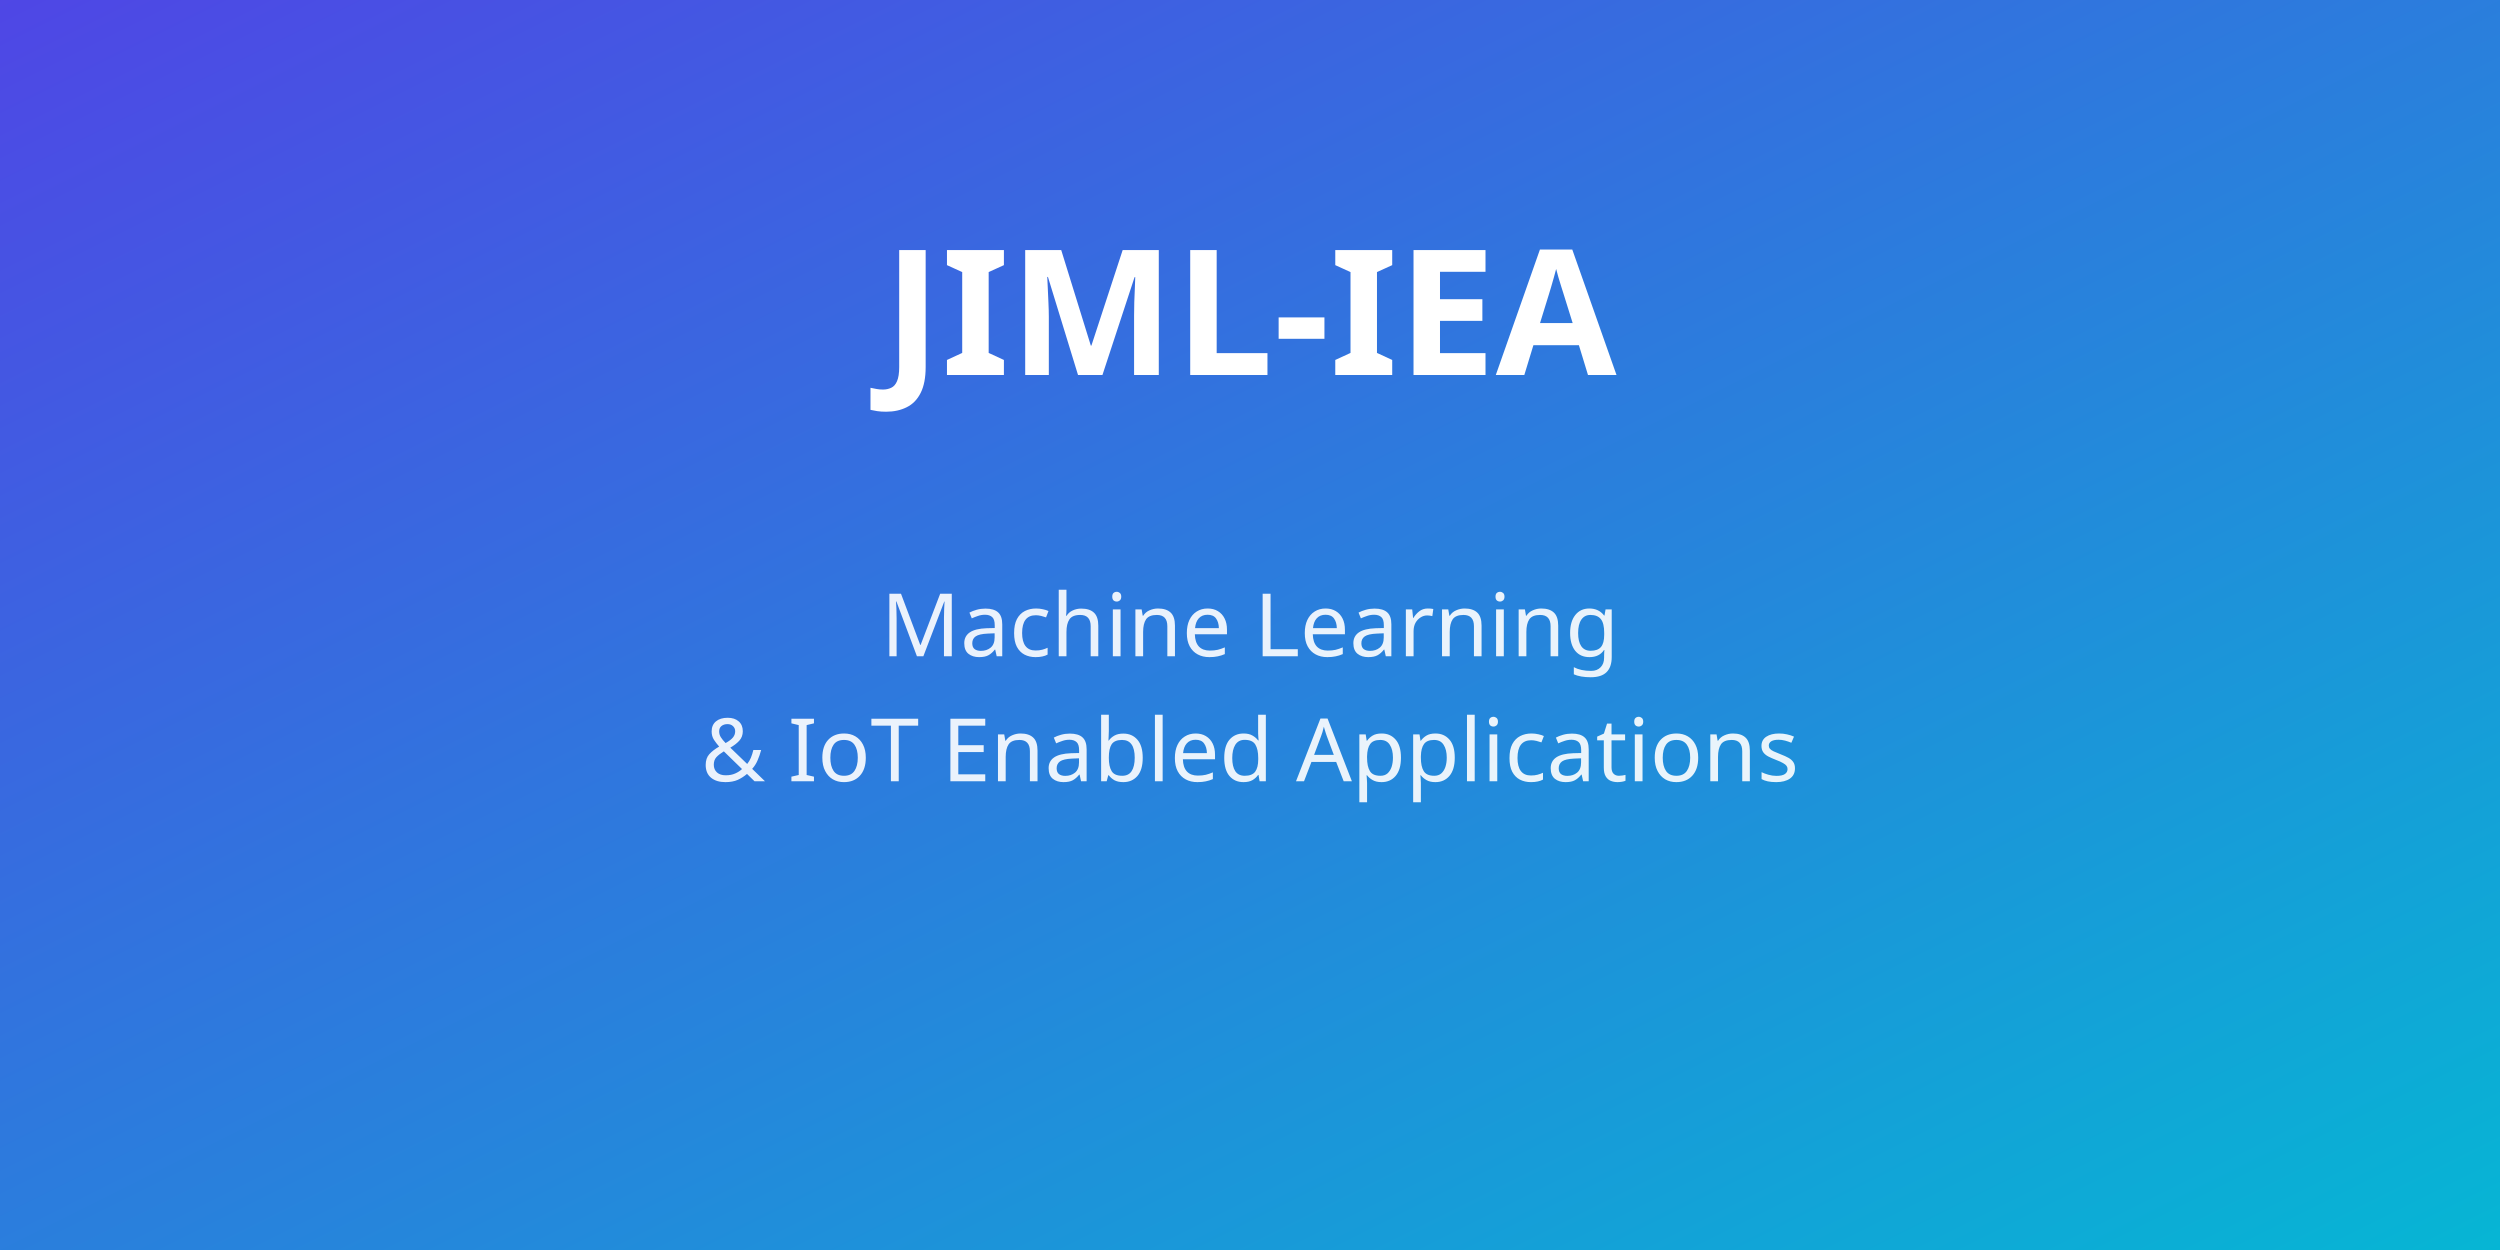
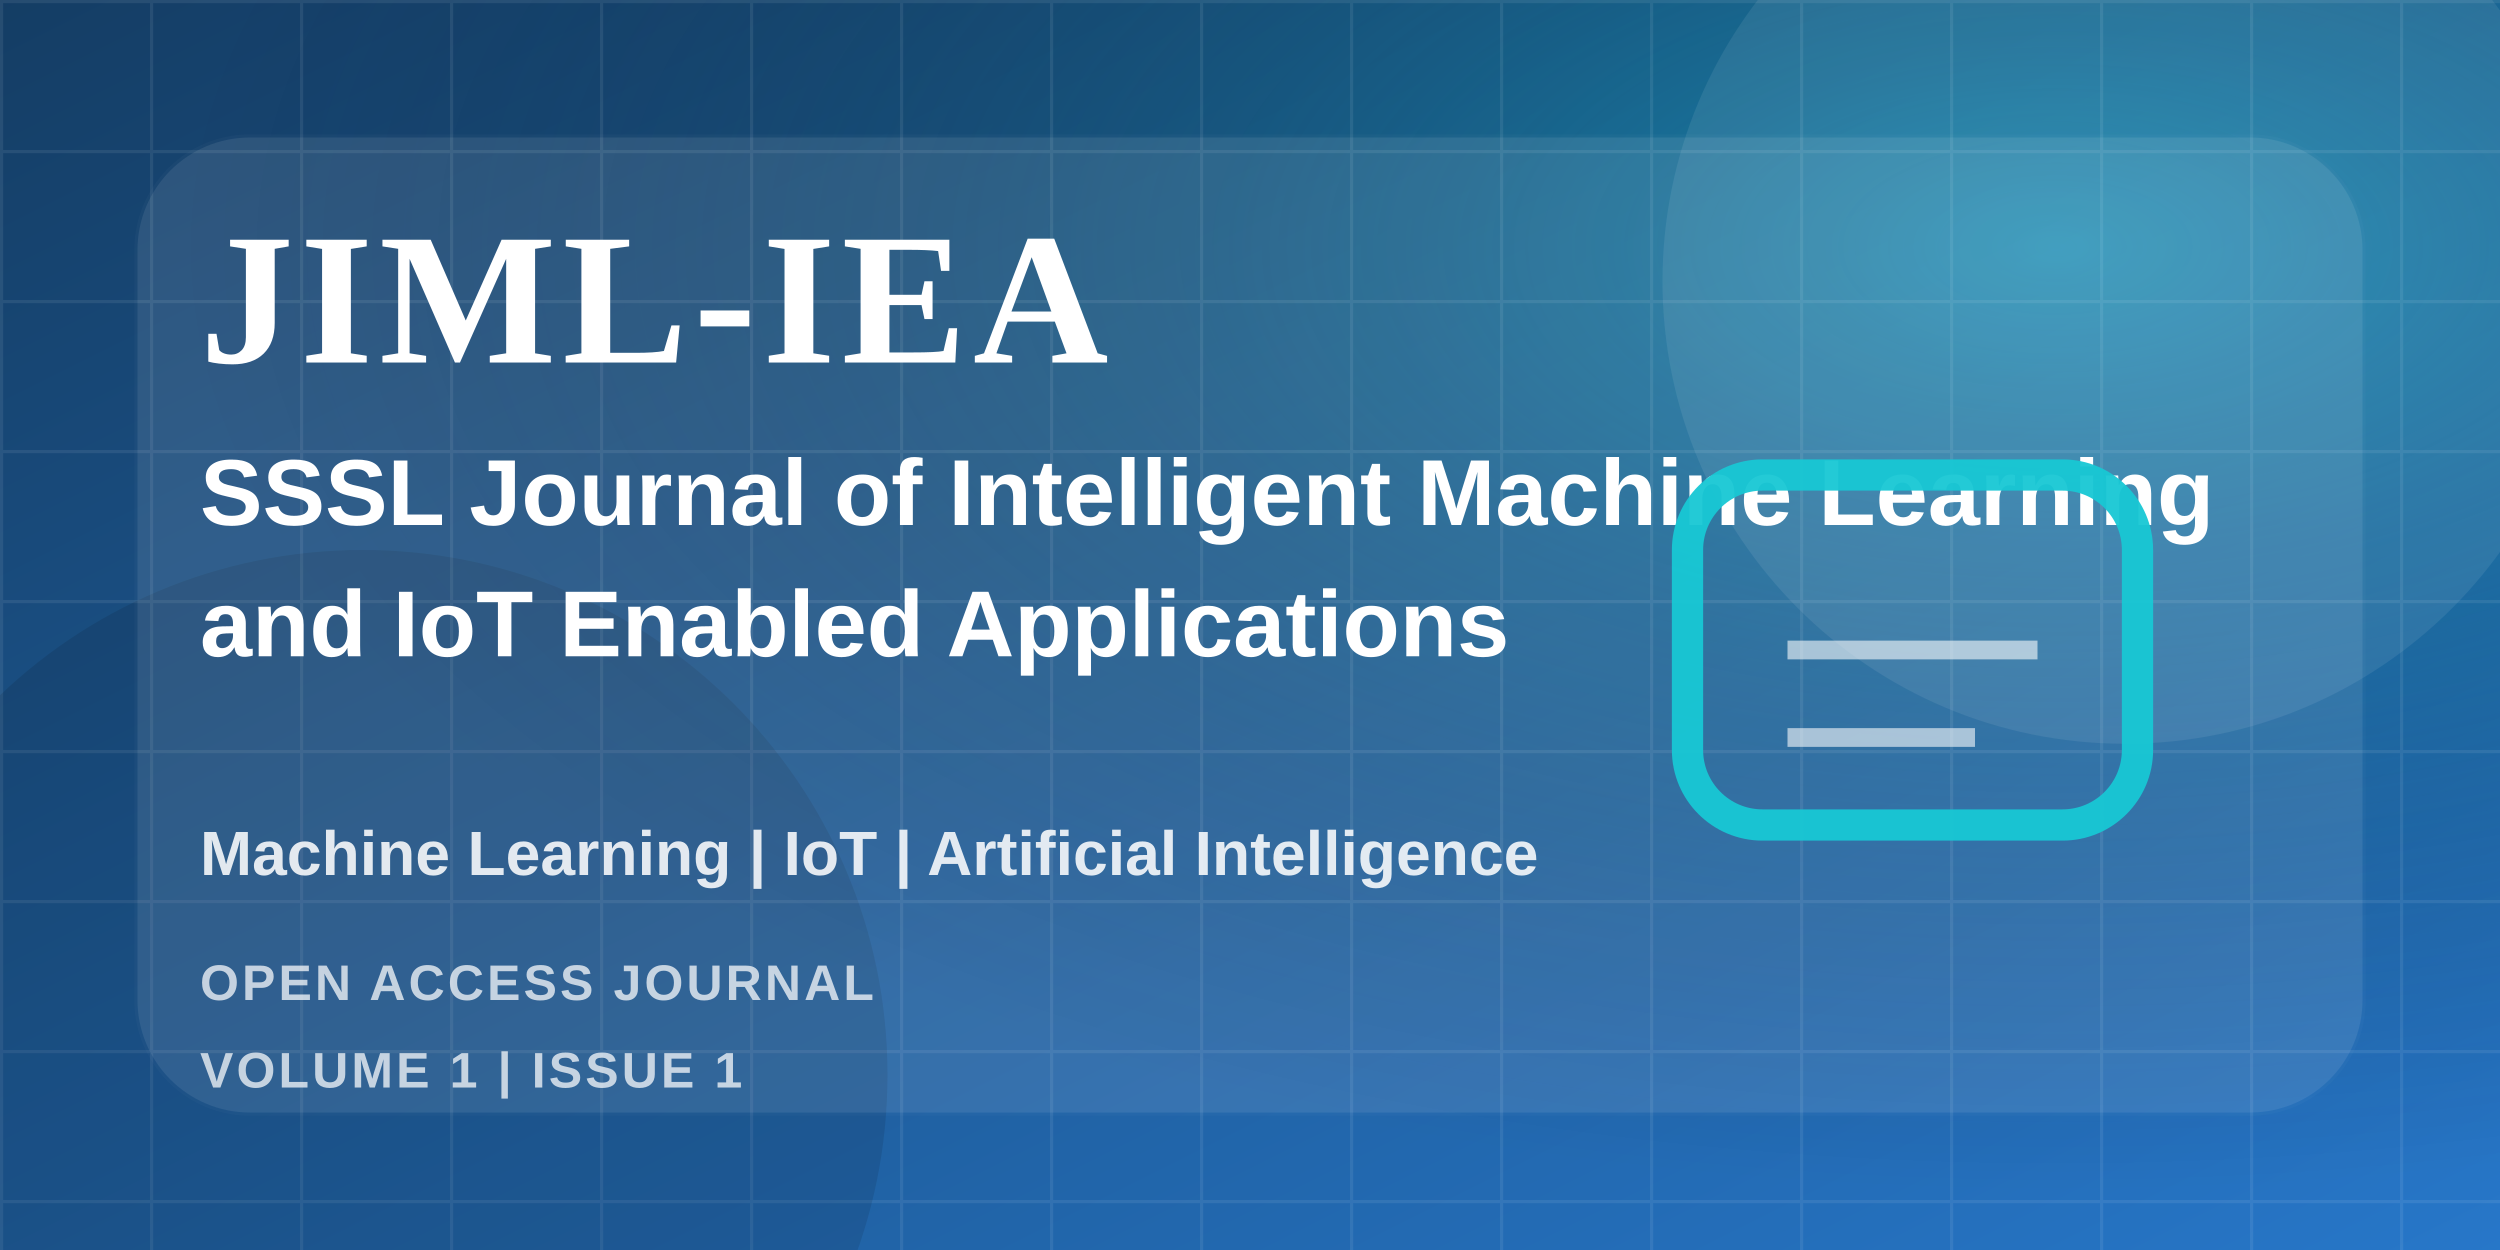
- <svg xmlns="http://www.w3.org/2000/svg" viewBox="0 0 400 200">
+ <svg xmlns="http://www.w3.org/2000/svg" viewBox="0 0 400 200" role="img" aria-labelledby="title-JIML-IEA desc-JIML-IEA">
  <defs>
-     <linearGradient id="gradML" x1="0%" y1="0%" x2="100%" y2="100%">
-       <stop offset="0%" style="stop-color:#4f46e5;stop-opacity:1" />
-       <stop offset="100%" style="stop-color:#06b6d4;stop-opacity:1" />
+     <linearGradient id="coverGrad13" x1="0%" y1="0%" x2="100%" y2="100%">
+       <stop offset="0%" stop-color="#143d64" />
+       <stop offset="100%" stop-color="#2777c9" />
    </linearGradient>
+     <radialGradient id="glow13" cx="82%" cy="20%" r="75%">
+       <stop offset="0%" stop-color="#18c7d4" stop-opacity="0.45" />
+       <stop offset="100%" stop-color="#000000" stop-opacity="0" />
+     </radialGradient>
+     <pattern id="grid13" width="24" height="24" patternUnits="userSpaceOnUse">
+       <path d="M24 0H0V24" fill="none" stroke="#ffffff" stroke-opacity="0.08" stroke-width="1" />
+     </pattern>
+     <style>
+       .code { font-family: Georgia, 'Times New Roman', serif; font-size: 30px; font-weight: 800; letter-spacing: 1px; fill: #ffffff; }
+       .title { font-family: 'Outfit', 'Segoe UI', Arial, sans-serif; font-size: 15px; font-weight: 800; fill: #ffffff; }
+       .subject { font-family: 'Poppins', 'Segoe UI', Arial, sans-serif; font-size: 10px; font-weight: 700; fill: rgba(255,255,255,0.86); }
+       .meta { font-family: 'Poppins', 'Segoe UI', Arial, sans-serif; font-size: 8px; font-weight: 700; fill: rgba(255,255,255,0.72); letter-spacing: 0.5px; }
+     </style>
  </defs>
-   <rect width="400" height="200" fill="url(#gradML)" />
-   <text x="200" y="60" font-size="28" font-weight="bold" fill="white" text-anchor="middle" font-family="Outfit">JIML-IEA</text>
-   <text x="200" y="105" font-size="14" fill="rgba(255,255,255,0.9)" text-anchor="middle" font-family="Poppins">Machine Learning</text>
-   <text x="200" y="125" font-size="14" fill="rgba(255,255,255,0.9)" text-anchor="middle" font-family="Poppins">&amp; IoT Enabled Applications</text>
+   <rect width="400" height="200" rx="0" fill="url(#coverGrad13)" />
+   <rect width="400" height="200" fill="url(#glow13)" />
+   <rect width="400" height="200" fill="url(#grid13)" />
+   <circle cx="340" cy="45" r="74" fill="#ffffff" opacity="0.08" />
+   <circle cx="58" cy="172" r="84" fill="#000000" opacity="0.10" />
+   <rect x="22" y="22" width="356" height="156" rx="18" fill="#ffffff" opacity="0.10" stroke="#ffffff" stroke-opacity="0.22" />
+   <text x="32" y="58" class="code">JIML-IEA</text>
+   <text x="32" y="84" class="title">SSSL Journal of Intelligent Machine Learning</text>
+   <text x="32" y="105" class="title">and IoT Enabled Applications</text>
+   <text x="32" y="140" class="subject">Machine Learning | IoT | Artificial Intelligence</text>
+   <text x="32" y="160" class="meta">OPEN ACCESS JOURNAL</text>
+   <text x="32" y="174" class="meta">VOLUME 1 | ISSUE 1</text>
+   <rect x="270" y="76" width="72" height="56" rx="12" fill="none" stroke="#18c7d4" stroke-width="5" stroke-linecap="round" stroke-linejoin="round" opacity="0.95" />
+   <path d="M286 104h40M286 118h30" stroke="#ffffff" opacity="0.58" stroke-width="3" />
</svg>
